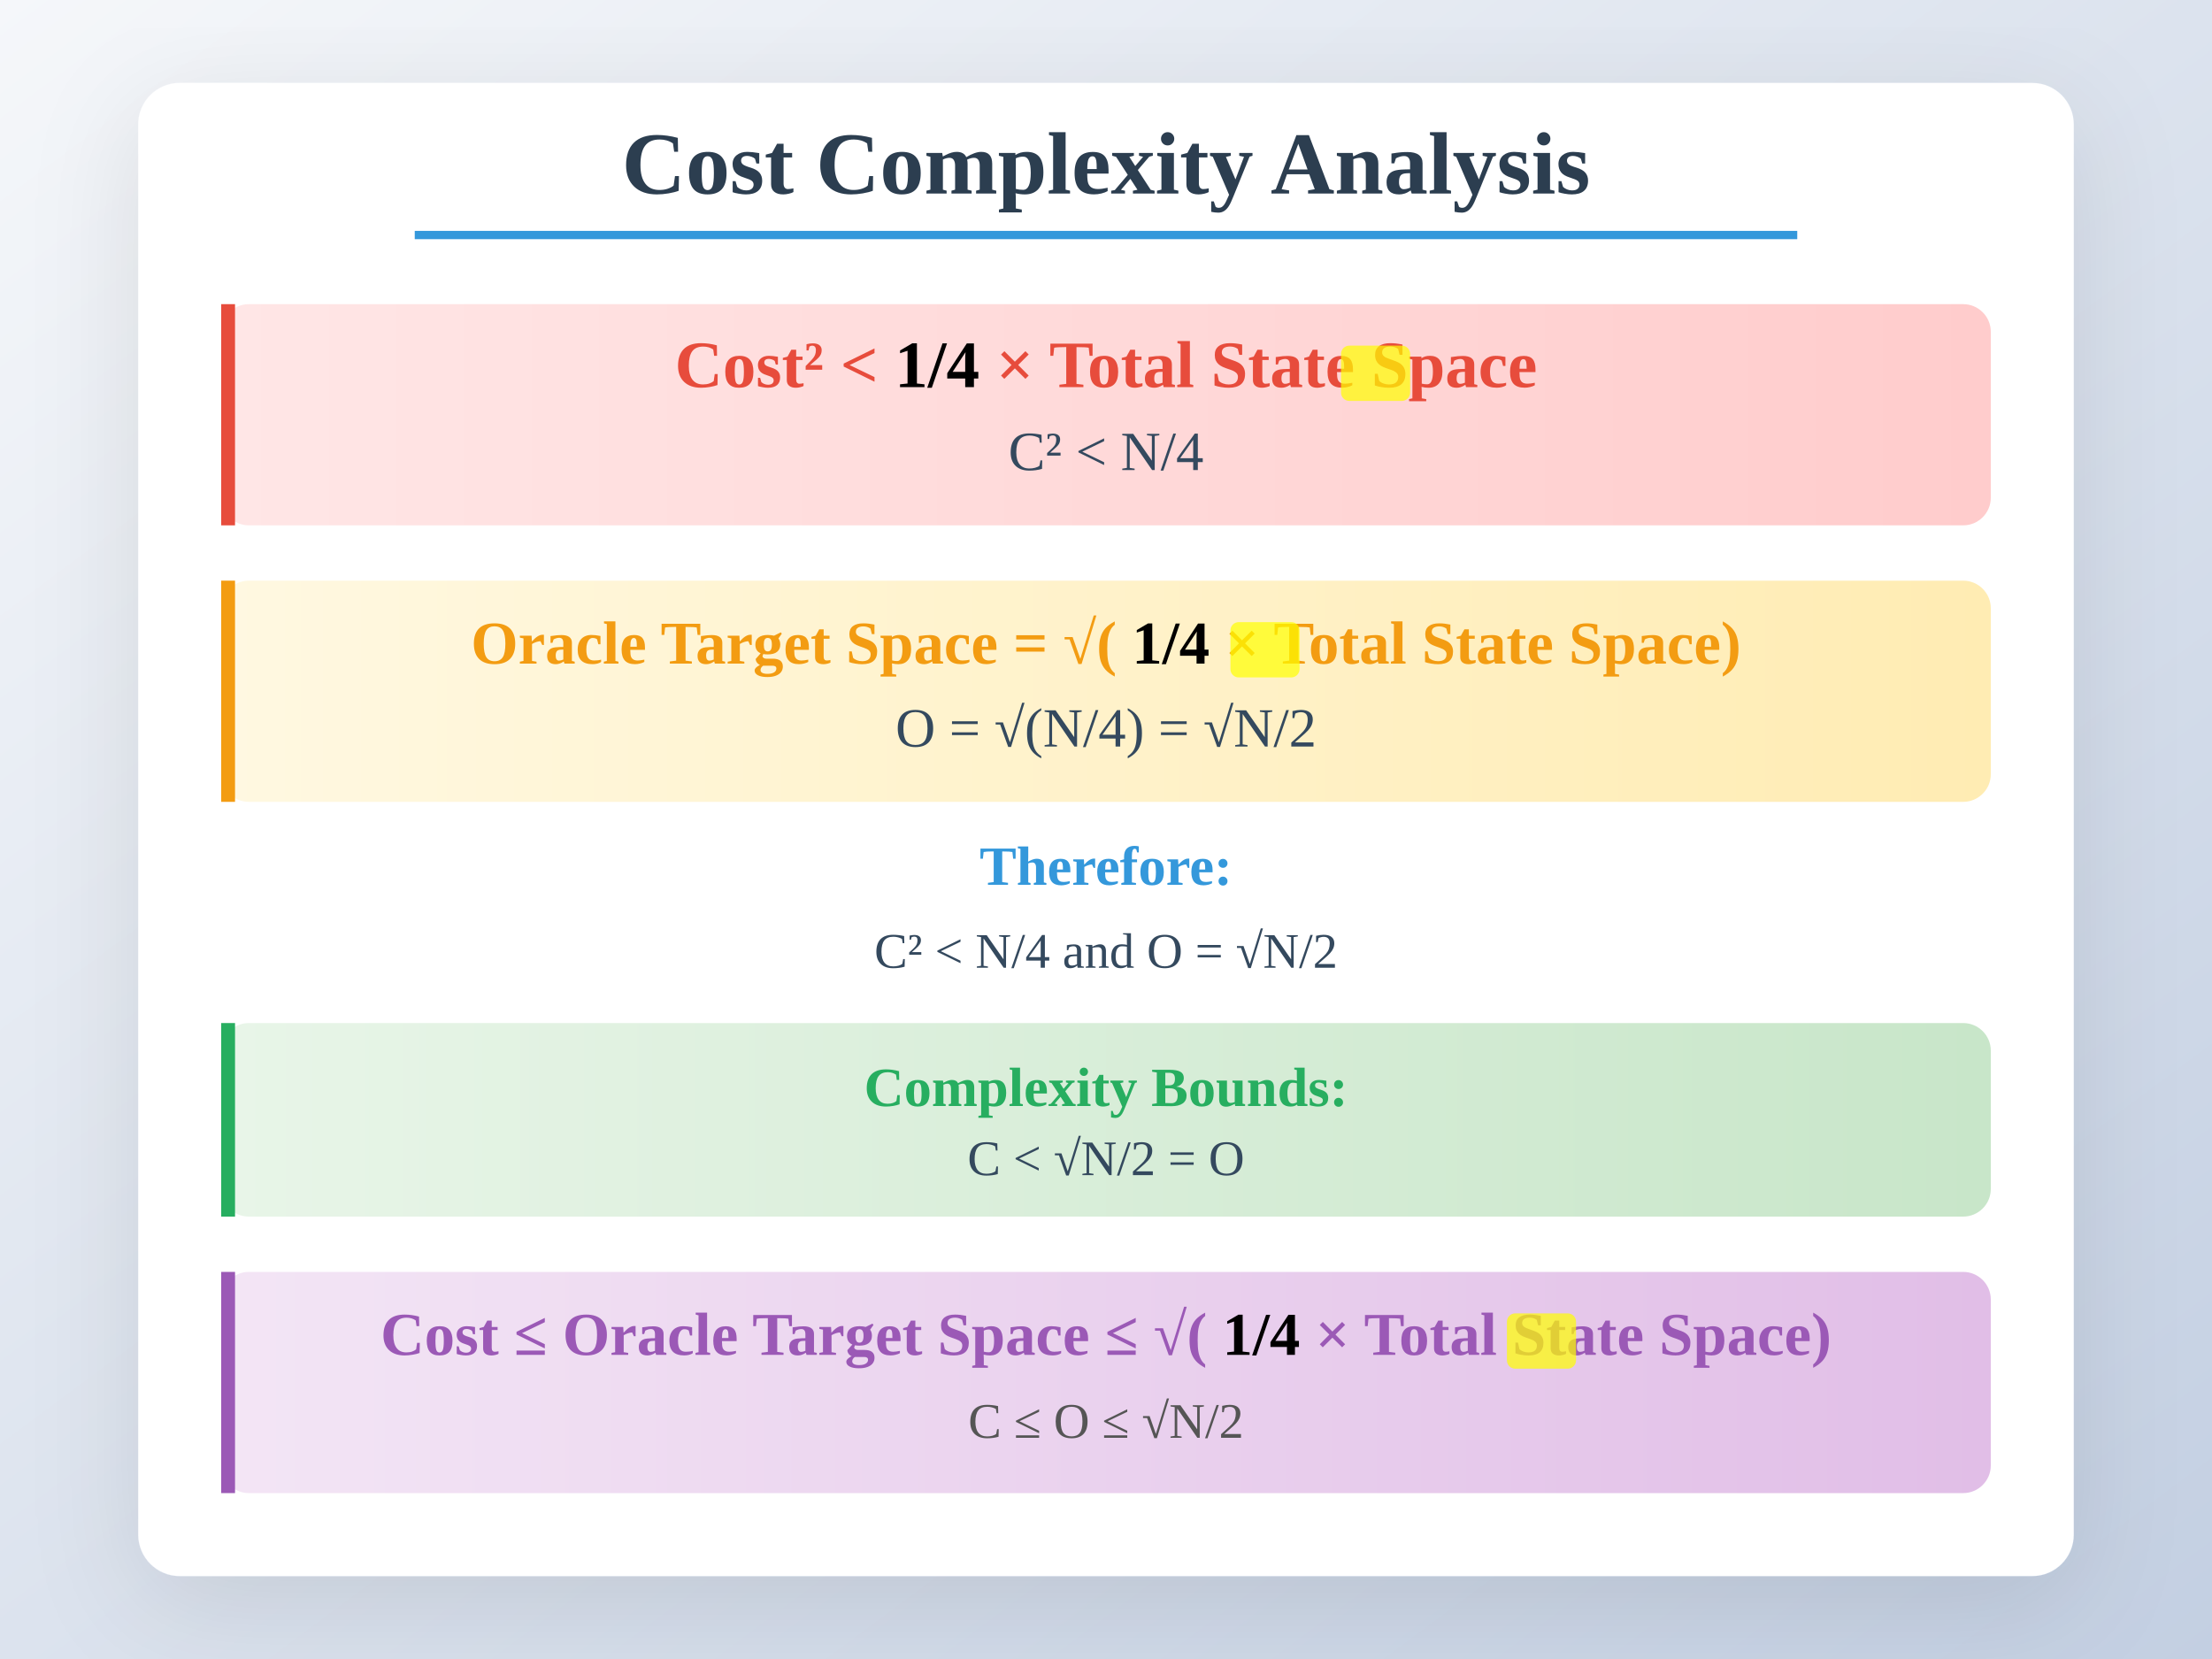
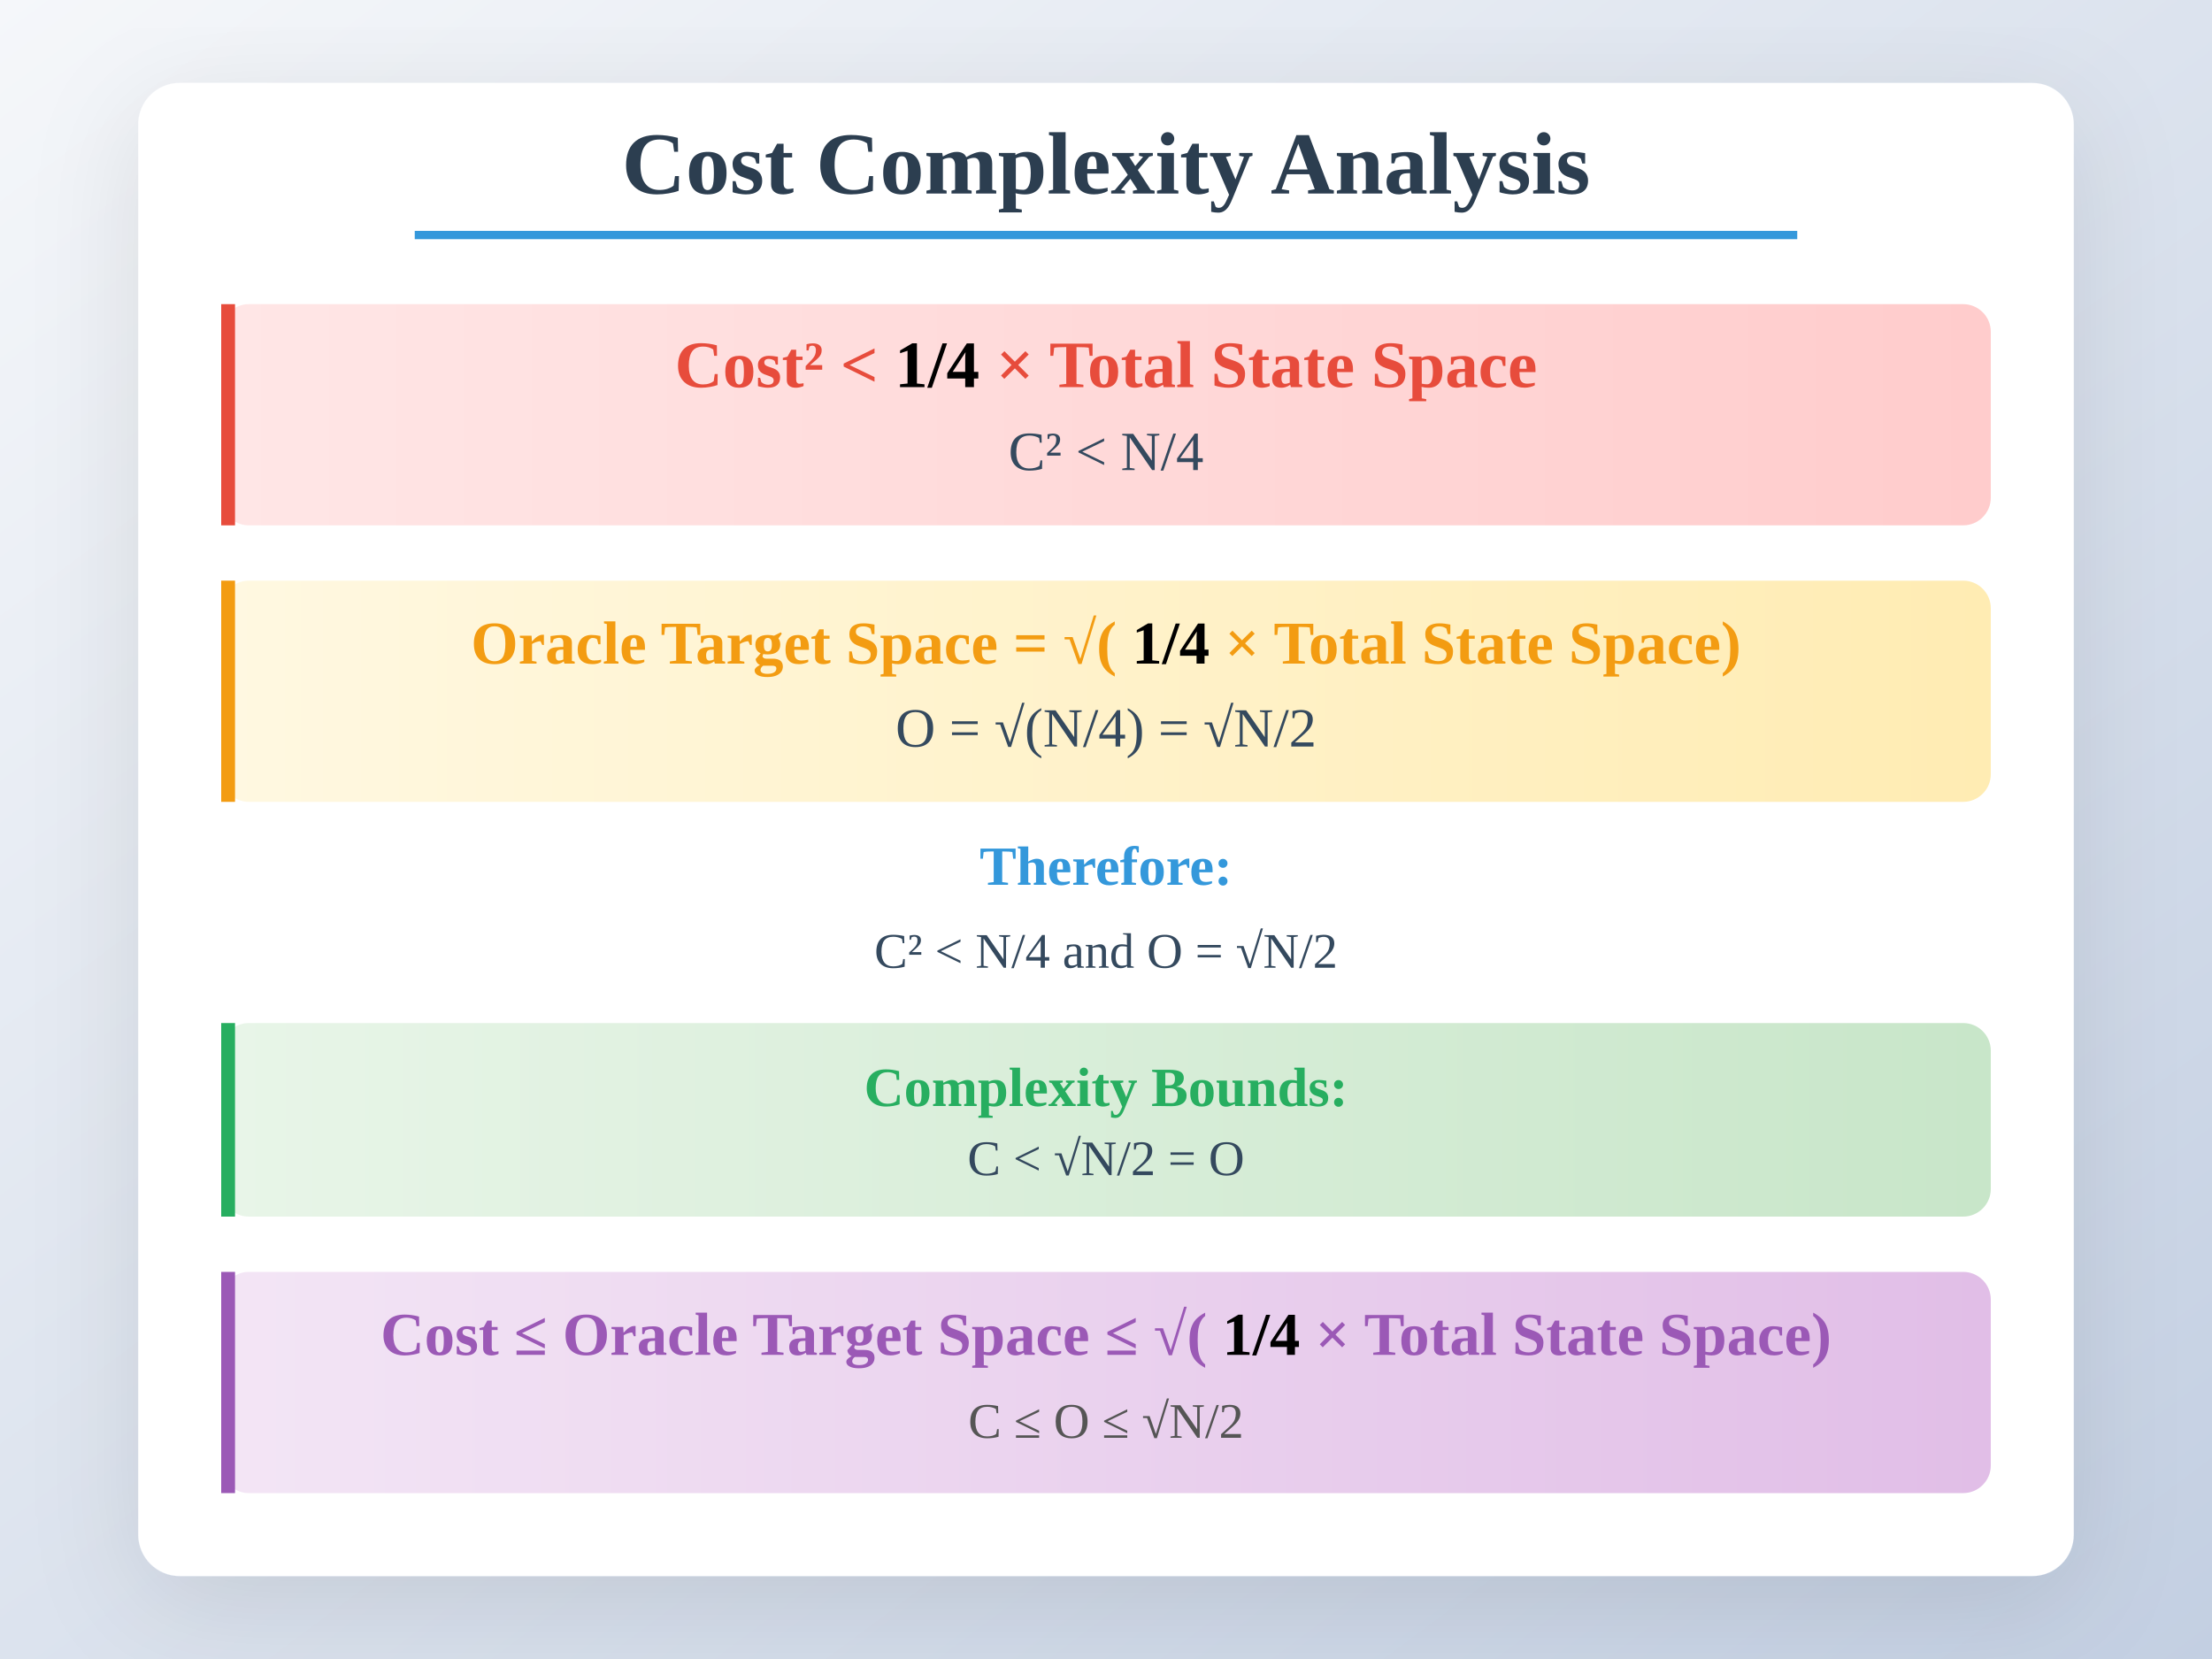
<svg xmlns="http://www.w3.org/2000/svg" viewBox="0 0 800 600">
  <defs>
    <linearGradient id="bgGradient" x1="0%" y1="0%" x2="100%" y2="100%">
      <stop offset="0%" style="stop-color:#f5f7fa;stop-opacity:1" />
      <stop offset="100%" style="stop-color:#c3cfe2;stop-opacity:1" />
    </linearGradient>
    <linearGradient id="redGradient" x1="0%" y1="0%" x2="100%" y2="0%">
      <stop offset="0%" style="stop-color:#ffe6e6;stop-opacity:1" />
      <stop offset="100%" style="stop-color:#ffcccc;stop-opacity:1" />
    </linearGradient>
    <linearGradient id="orangeGradient" x1="0%" y1="0%" x2="100%" y2="0%">
      <stop offset="0%" style="stop-color:#fff8e1;stop-opacity:1" />
      <stop offset="100%" style="stop-color:#ffecb3;stop-opacity:1" />
    </linearGradient>
    <linearGradient id="greenGradient" x1="0%" y1="0%" x2="100%" y2="0%">
      <stop offset="0%" style="stop-color:#e8f5e8;stop-opacity:1" />
      <stop offset="100%" style="stop-color:#c8e6c9;stop-opacity:1" />
    </linearGradient>
    <linearGradient id="purpleGradient" x1="0%" y1="0%" x2="100%" y2="0%">
      <stop offset="0%" style="stop-color:#f3e5f5;stop-opacity:1" />
      <stop offset="100%" style="stop-color:#e1bee7;stop-opacity:1" />
    </linearGradient>
  </defs>
  <rect width="800" height="600" fill="url(#bgGradient)" />
  <rect x="50" y="30" width="700" height="540" rx="15" fill="white" stroke="none" filter="drop-shadow(0 10px 20px rgba(0,0,0,0.1))" />
  <text x="400" y="70" text-anchor="middle" font-family="Times New Roman, serif" font-size="32" font-weight="bold" fill="#2c3e50">Cost Complexity Analysis</text>
  <line x1="150" y1="85" x2="650" y2="85" stroke="#3498db" stroke-width="3" />
  <rect x="80" y="110" width="640" height="80" rx="10" fill="url(#redGradient)" stroke-left="#e74c3c" stroke-width="5" />
  <rect x="80" y="110" width="5" height="80" fill="#e74c3c" />
  <text x="400" y="140" text-anchor="middle" font-family="Times New Roman, serif" font-size="24" font-weight="bold" fill="#e74c3c">
    Cost² &lt; 
    <tspan fill="#000" style="background:yellow; font-weight:bold;">1/4</tspan>
     × Total State Space
  </text>
  <text x="400" y="170" text-anchor="middle" font-family="Times New Roman, serif" font-size="20" fill="#34495e">C² &lt; N/4</text>
  <rect x="80" y="210" width="640" height="80" rx="10" fill="url(#orangeGradient)" />
  <rect x="80" y="210" width="5" height="80" fill="#f39c12" />
  <text x="400" y="240" text-anchor="middle" font-family="Times New Roman, serif" font-size="22" font-weight="bold" fill="#f39c12">
    Oracle Target Space = √(
    <tspan fill="#000" style="font-weight:bold;">1/4</tspan>
     × Total State Space)
  </text>
  <text x="400" y="270" text-anchor="middle" font-family="Times New Roman, serif" font-size="20" fill="#34495e">O = √(N/4) = √N/2</text>
  <text x="400" y="320" text-anchor="middle" font-family="Times New Roman, serif" font-size="20" font-weight="bold" fill="#3498db">Therefore:</text>
  <text x="400" y="350" text-anchor="middle" font-family="Times New Roman, serif" font-size="18" fill="#34495e">C² &lt; N/4 and O = √N/2</text>
  <rect x="80" y="370" width="640" height="70" rx="10" fill="url(#greenGradient)" />
  <rect x="80" y="370" width="5" height="70" fill="#27ae60" />
  <text x="400" y="400" text-anchor="middle" font-family="Times New Roman, serif" font-size="20" font-weight="bold" fill="#27ae60">Complexity Bounds:</text>
  <text x="400" y="425" text-anchor="middle" font-family="Times New Roman, serif" font-size="18" fill="#34495e">C &lt; √N/2 = O</text>
  <rect x="80" y="460" width="640" height="80" rx="10" fill="url(#purpleGradient)" />
  <rect x="80" y="460" width="5" height="80" fill="#9b59b6" />
  <text x="400" y="490" text-anchor="middle" font-family="Times New Roman, serif" font-size="22" font-weight="bold" fill="#9b59b6">
    Cost ≤ Oracle Target Space ≤ √(
    <tspan fill="#000" style="font-weight:bold;">1/4</tspan>
     × Total State Space)
  </text>
  <text x="400" y="520" text-anchor="middle" font-family="Times New Roman, serif" font-size="18" fill="#555">C ≤ O ≤ √N/2</text>
-   <rect x="485" y="125" width="25" height="20" rx="3" fill="yellow" opacity="0.7" />
-   <rect x="445" y="225" width="25" height="20" rx="3" fill="yellow" opacity="0.7" />
-   <rect x="545" y="475" width="25" height="20" rx="3" fill="yellow" opacity="0.7" />
</svg>
